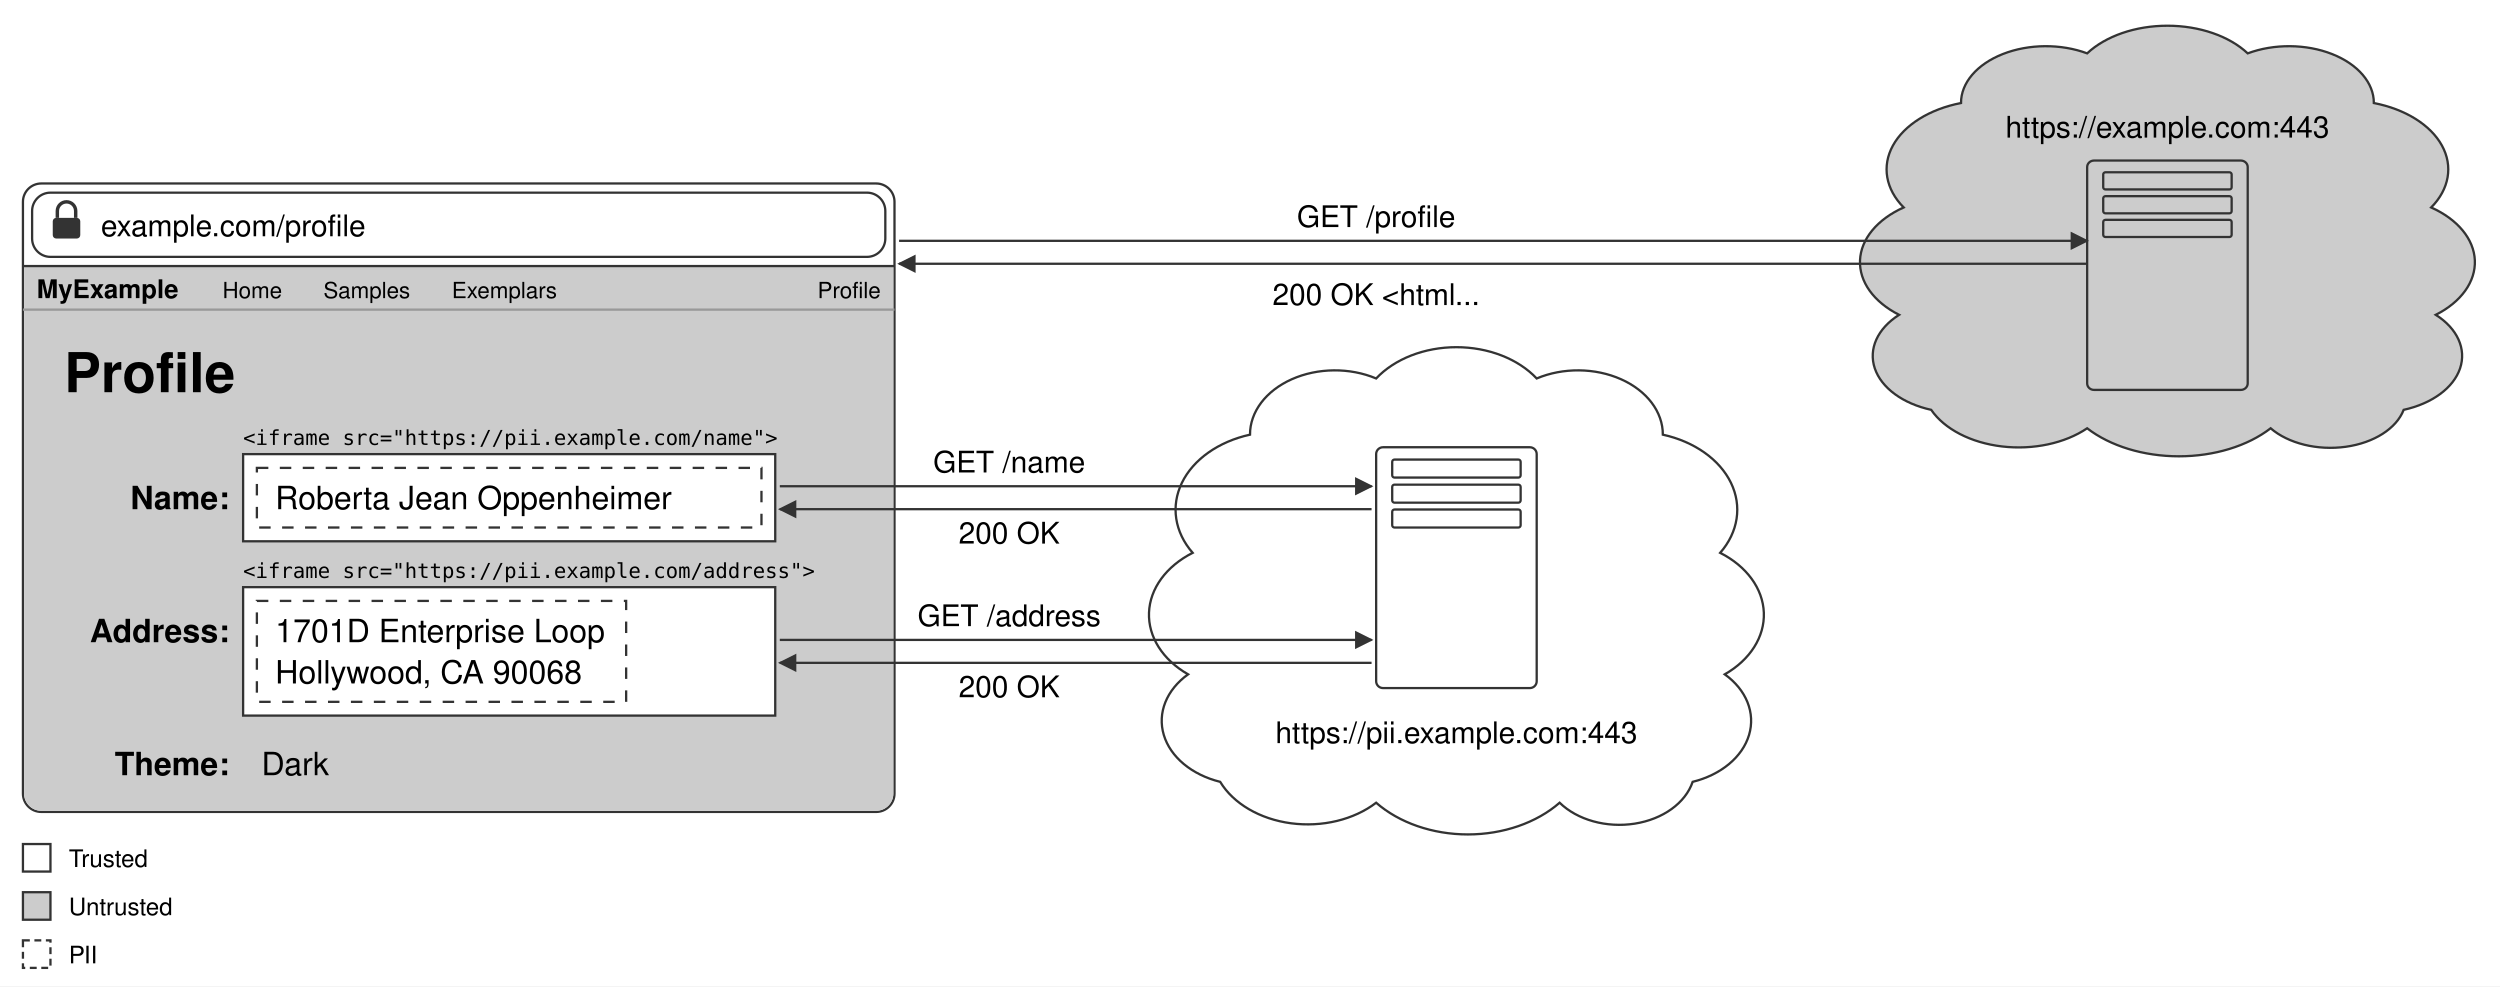
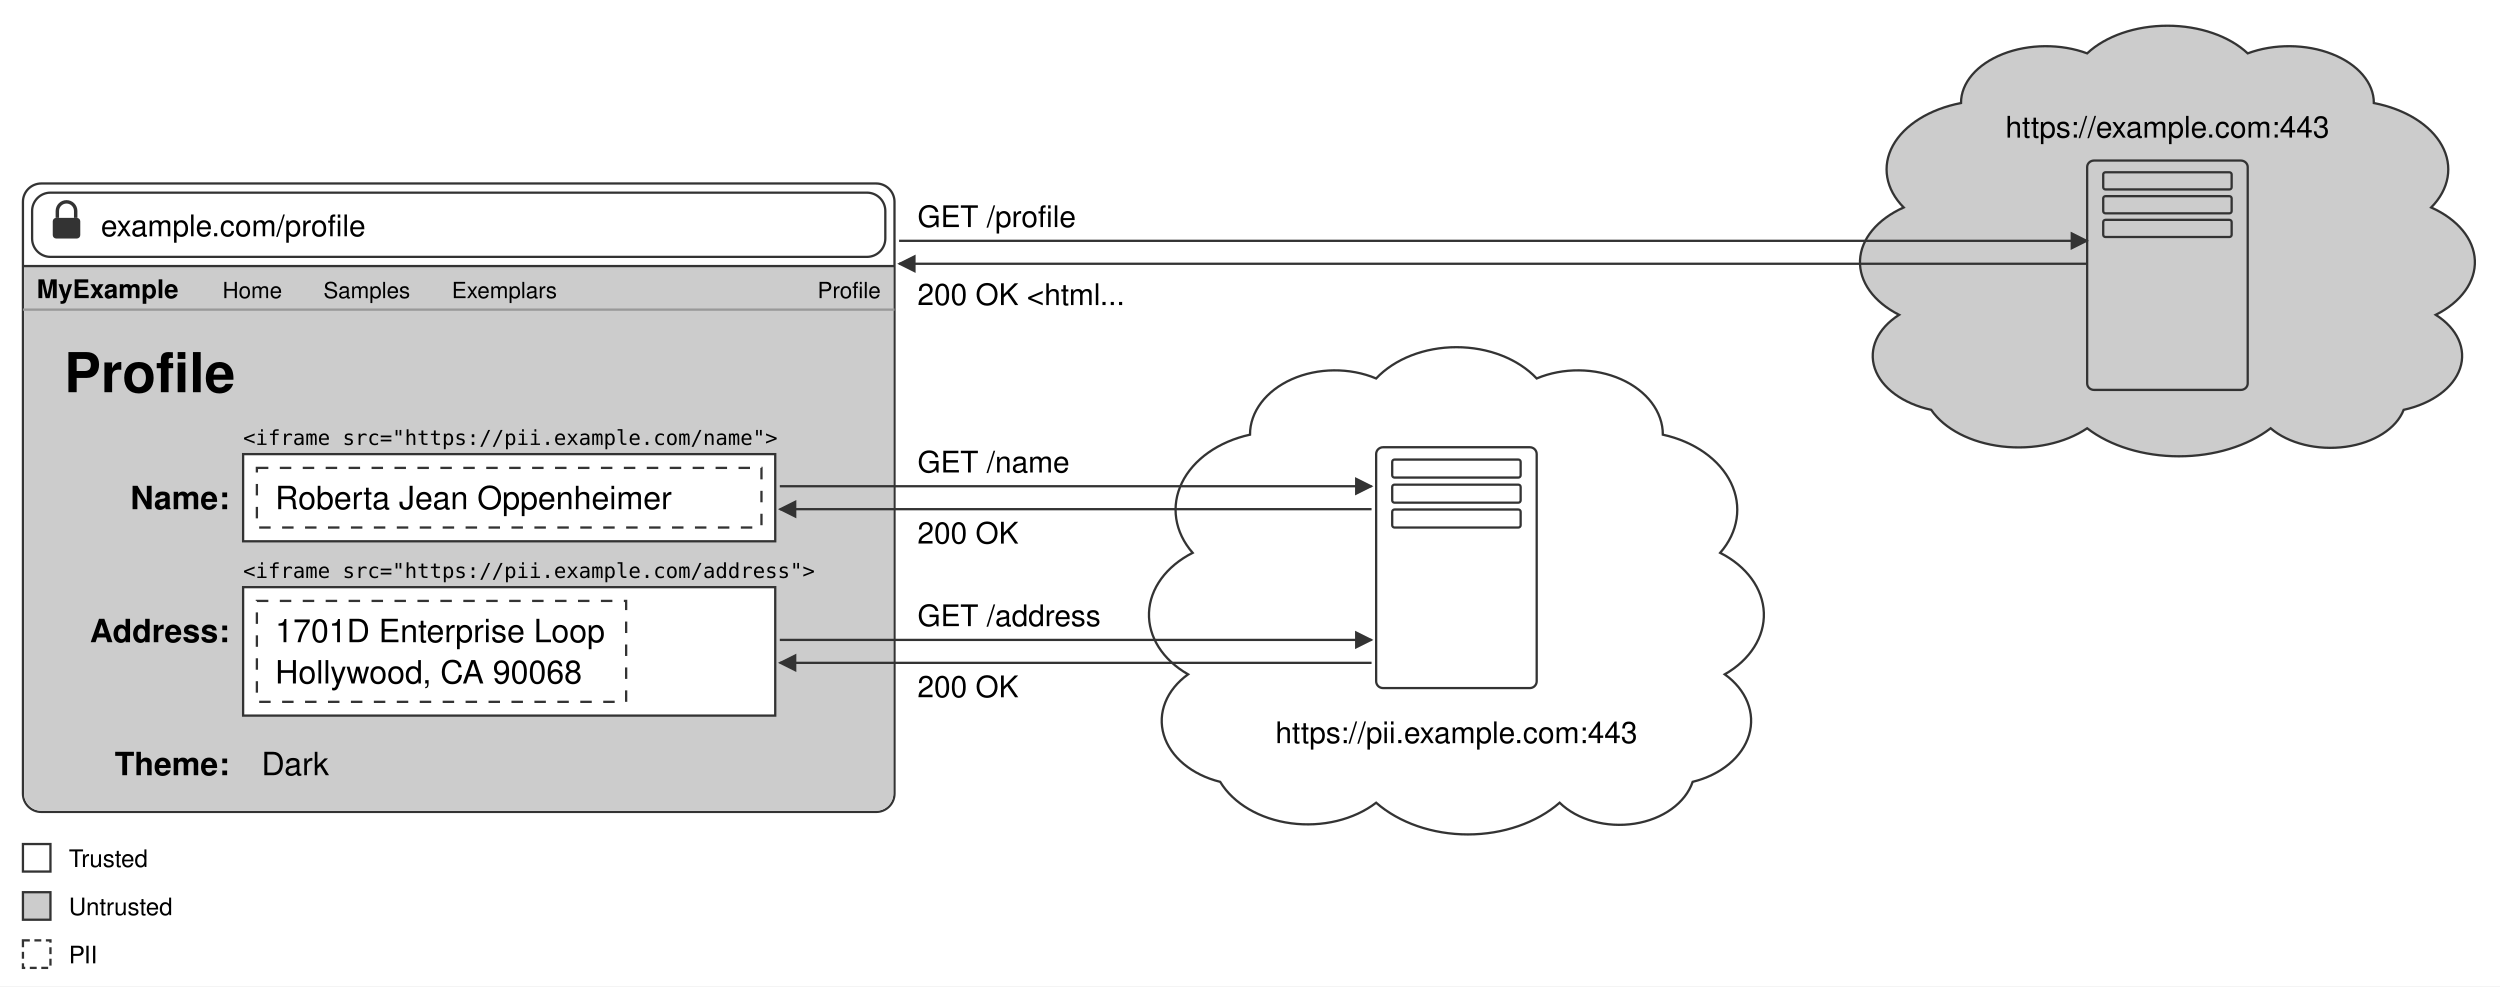
<svg xmlns="http://www.w3.org/2000/svg" width="1090" height="430" viewBox="0 0 1090 430" font-family="-apple-system, BlinkMacSystemFont, 'Segoe UI', Helvetica, Arial, sans-serif" font-size="14" fill="#000">
  <defs>
    <marker id="arrowhead" viewBox="0 0 10 10" refX="9" refY="5" markerWidth="8" markerHeight="8" orient="auto-start-reverse">
      <path d="M0,0 L10,5 L0,10 z" fill="#333" />
    </marker>
    <symbol id="lock" viewBox="0 0 12 16" overflow="visible">
      <path d="M2,7 v-3 a4,4 0 0 1 8,0 v3" fill="none" stroke="#333" stroke-width="1.5" />
      <rect y="7" width="12" height="9" rx="1.5" fill="#333" />
    </symbol>
    <symbol id="cloud" viewBox="0 0 270 222" preserveAspectRatio="none" overflow="visible">
      <path d="M32,197.1              A37,28.9 0 0 1 18,148.7              A43,33.6 0 0 1 20,94              A45,35.2 0 0 1 45,40.8              A37,28.9 0 0 1 100,15.5              A43,33.6 0 0 1 170,15.5              A37,28.9 0 0 1 225,40.8              A45,35.2 0 0 1 250,94              A43,33.6 0 0 1 252,148.7              A37,28.9 0 0 1 238,197.1              A33,25.8 0 0 1 180,206.5              A53,41.5 0 0 1 100,206.5              A42,32.9 0 0 1 32,197.1 z" fill="inherit" stroke="#333" vector-effect="non-scaling-stroke" />
    </symbol>
    <symbol id="server" viewBox="0 0 70 105.6" preserveAspectRatio="none" overflow="visible">
      <rect width="70" height="105.6" rx="3" fill="inherit" stroke="#333" vector-effect="non-scaling-stroke" />
      <rect x="7" y="5.4" width="56" height="7.9" rx="1" fill="inherit" stroke="#333" vector-effect="non-scaling-stroke" />
      <rect x="7" y="16.4" width="56" height="7.9" rx="1" fill="inherit" stroke="#333" vector-effect="non-scaling-stroke" />
      <rect x="7" y="27.3" width="56" height="7.9" rx="1" fill="inherit" stroke="#333" vector-effect="non-scaling-stroke" />
    </symbol>
    <symbol id="legend" viewBox="0 0 70 60" overflow="visible">
      <rect width="12" height="12" fill="#fff" stroke="#333" />
      <text x="20" y="10" font-size="10.5">Trusted</text>
      <rect y="21" width="12" height="12" fill="#ccc" stroke="#333" />
      <text x="20" y="31" font-size="10.5">Untrusted</text>
      <rect y="42" width="12" height="12" fill="#fff" stroke="#333" stroke-dasharray="3 2" />
      <text x="20" y="52" font-size="10.5">PII</text>
    </symbol>
  </defs>
  <rect width="1090" height="430" fill="#fff" />
  <g transform="translate(0,70)">
    <rect x="10" y="10" width="380" height="274" rx="8" fill="#fff" stroke="#333" />
    <rect x="14" y="14" width="372" height="28" rx="8" fill="#fff" stroke="#333" />
    <use href="#lock" x="23" y="18" width="12" height="16" />
    <text x="44" y="33" font-size="13">example.com/profile</text>
    <path d="M10.5,46 H389.5 V276 A7.5,7.5 0 0 1 382,283.5 H18 A7.5,7.5 0 0 1 10.5,276 Z" fill="#ccc" />
    <line x1="10" y1="46" x2="390" y2="46" stroke="#333" />
    <text x="16" y="60" font-size="11.25" font-weight="bold">MyExample</text>
    <text x="97" y="60" font-size="9.75">Home</text>
    <text x="141" y="60" font-size="9.75">Samples</text>
    <text x="197" y="60" font-size="9.75">Exemplars</text>
    <text x="384" y="60" font-size="9.75" text-anchor="end">Profile</text>
    <line x1="10" y1="65" x2="390" y2="65" stroke="#999" />
    <text x="28" y="101" font-size="24" font-weight="bold">Profile</text>
    <text x="100" y="152" text-anchor="end" font-weight="bold">Name:</text>
    <text x="106" y="124" font-family="ui-monospace, SFMono-Regular, Menlo, Consolas, monospace" font-size="9">&lt;iframe src="https://pii.example.com/name"&gt;</text>
    <rect x="106" y="128" width="232" height="38" fill="#fff" stroke="#333" />
    <rect x="112" y="134" width="220" height="26" fill="#fff" stroke="#333" stroke-dasharray="5 5" />
    <text x="120" y="152">Roberta Jean Oppenheimer</text>
    <text x="100" y="210" text-anchor="end" font-weight="bold">Address:</text>
    <text x="106" y="182" font-family="ui-monospace, SFMono-Regular, Menlo, Consolas, monospace" font-size="9">&lt;iframe src="https://pii.example.com/address"&gt;</text>
    <rect x="106" y="186" width="232" height="56" fill="#fff" stroke="#333" />
    <rect x="112" y="192" width="161" height="44" fill="#fff" stroke="#333" stroke-dasharray="5 5" />
    <text x="120" y="210">1701D Enterprise Loop<tspan x="120" dy="18">Hollywood, CA 90068</tspan>
    </text>
    <text x="100" y="268" text-anchor="end" font-weight="bold">Theme:</text>
    <text x="114" y="268">Dark</text>
  </g>
  <use href="#cloud" x="810" y="10" width="270" height="190" fill="#ccc" />
  <text x="945" y="60" text-anchor="middle" font-size="13">https://example.com:443</text>
  <use href="#server" x="910" y="70" width="70" height="100" fill="#ccc" />
  <line x1="392" y1="105" x2="910" y2="105" stroke="#333" marker-end="url(#arrowhead)" />
-   <text x="600" y="99" text-anchor="middle" font-size="13">GET /profile</text>
+   <text x="400" y="99" font-size="13">GET /profile</text>
  <line x1="910" y1="115" x2="392" y2="115" stroke="#333" marker-end="url(#arrowhead)" />
-   <text x="600" y="133" text-anchor="middle" font-size="13">200 OK &lt;html...</text>
+   <text x="400" y="133" font-size="13">200 OK &lt;html...</text>
  <use href="#cloud" x="500" y="150" width="270" height="215" fill="#fff" />
  <use href="#server" x="600" y="195" width="70" height="105" fill="#fff" />
  <text x="635" y="324" text-anchor="middle" font-size="13">https://pii.example.com:443</text>
  <line x1="340" y1="212" x2="598" y2="212" stroke="#333" marker-end="url(#arrowhead)" />
-   <text x="440" y="206" text-anchor="middle" font-size="13">GET /name</text>
+   <text x="400" y="206" font-size="13">GET /name</text>
  <line x1="598" y1="222" x2="340" y2="222" stroke="#333" marker-end="url(#arrowhead)" />
-   <text x="440" y="237" text-anchor="middle" font-size="13">200 OK</text>
+   <text x="400" y="237" font-size="13">200 OK</text>
  <line x1="340" y1="279" x2="598" y2="279" stroke="#333" marker-end="url(#arrowhead)" />
-   <text x="440" y="273" text-anchor="middle" font-size="13">GET /address</text>
+   <text x="400" y="273" font-size="13">GET /address</text>
  <line x1="598" y1="289" x2="340" y2="289" stroke="#333" marker-end="url(#arrowhead)" />
-   <text x="440" y="304" text-anchor="middle" font-size="13">200 OK</text>
+   <text x="400" y="304" font-size="13">200 OK</text>
  <g transform="translate(0,107)">
    <use href="#legend" x="10" y="261" width="70" height="60" />
  </g>
</svg>
